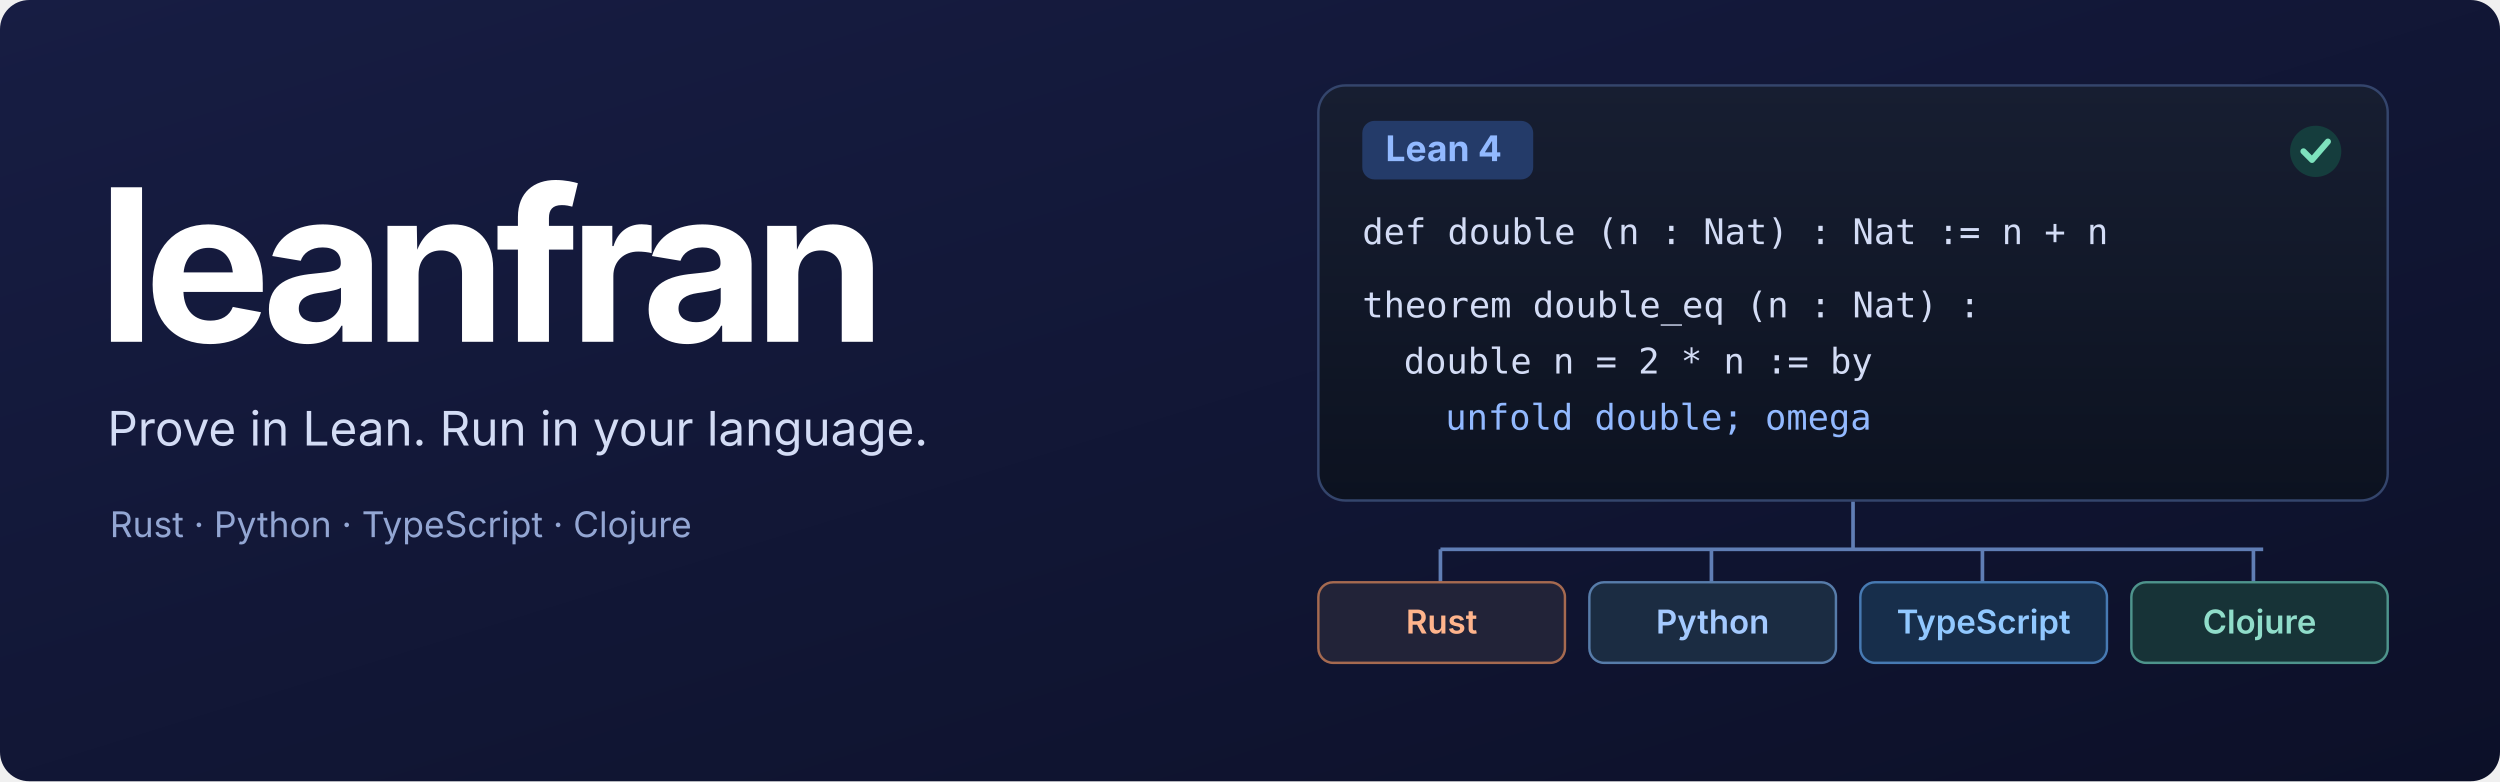
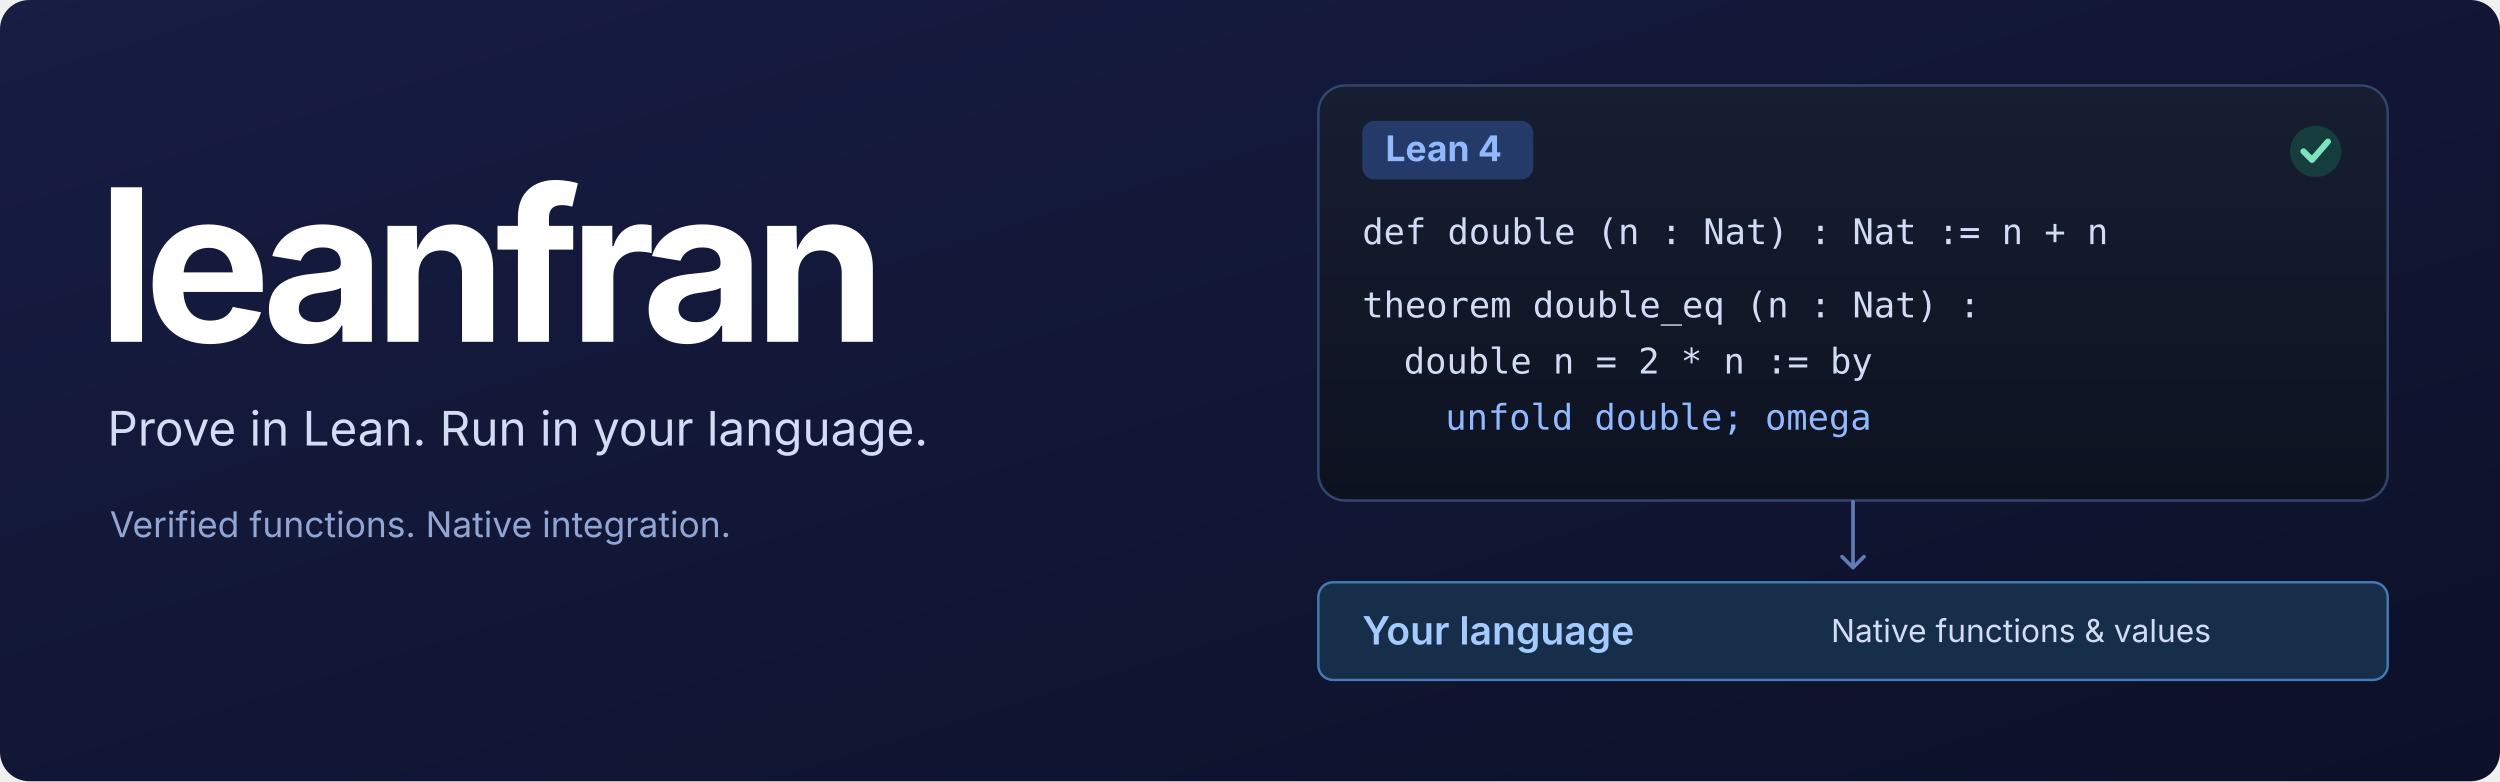
<svg xmlns="http://www.w3.org/2000/svg" width="2048" height="640" viewBox="0 0 2048 640" role="img" aria-labelledby="title desc">
  <defs>
    <linearGradient id="background" x2="1" y2="1">
      <stop stop-color="#171d43" />
      <stop offset="1" stop-color="#0c1028" />
    </linearGradient>
    <linearGradient id="panel" x2="0" y2="1">
      <stop stop-color="#171e31" />
      <stop offset="1" stop-color="#0c1220" />
    </linearGradient>
  </defs>
  <rect width="2048" height="640" rx="24" fill="url(#background)" />
  <g font-family="Inter, ui-sans-serif, system-ui, sans-serif">
    <text x="80" y="280" fill="#ffffff" font-size="174" font-weight="750" letter-spacing="-9">leanfran</text>
    <text x="88" y="365" fill="#d3dcf5" font-size="39">Prove in Lean. Run in your language.</text>
-     <text x="90" y="440" fill="#93a6d3" font-size="29">Rust · Python · TypeScript · Clojure</text>
+     <text x="90" y="440" fill="#93a6d3" font-size="29">Verified functions. Native integration.</text>
    <rect x="1080" y="70" width="876" height="340" rx="22" fill="url(#panel)" stroke="#34456c" stroke-width="2" />
    <rect x="1116" y="99" width="140" height="48" rx="10" fill="#243b69" />
    <text x="1135" y="132" fill="#92b9ff" font-size="29" font-weight="650">Lean 4</text>
    <circle cx="1897" cy="124" r="21" fill="#153d3d" />
    <path d="m1887 124 7 7 13-15" fill="none" stroke="#7de2bd" stroke-width="5" stroke-linecap="round" stroke-linejoin="round" />
    <g font-family="ui-monospace, SFMono-Regular, Consolas, monospace" font-size="29" fill="#d3dcf5">
      <text x="1116" y="200">def double (n : Nat) : Nat := n + n</text>
      <text x="1116" y="260">theorem double_eq (n : Nat) :</text>
      <text x="1150" y="306">double n = 2 * n := by</text>
      <text x="1184" y="352" fill="#92b9ff">unfold double; omega</text>
    </g>
-     <path d="M1518 411v39M1180 450h674M1180 450v27M1402 450v27M1624 450v27M1846 450v27" fill="none" stroke="#607eb5" stroke-width="3" />
-     <g font-size="27" font-weight="600" text-anchor="middle">
-       <rect x="1080" y="477" width="202" height="66" rx="12" fill="#222338" stroke="#a66a50" stroke-width="2" />
-       <text x="1181" y="519" fill="#ffb48c">Rust</text>
-       <rect x="1302" y="477" width="202" height="66" rx="12" fill="#1b2c42" stroke="#577caa" stroke-width="2" />
-       <text x="1403" y="519" fill="#a4caff">Python</text>
-       <rect x="1524" y="477" width="202" height="66" rx="12" fill="#172e4b" stroke="#477ab3" stroke-width="2" />
-       <text x="1625" y="519" fill="#91c8ff">TypeScript</text>
-       <rect x="1746" y="477" width="210" height="66" rx="12" fill="#173337" stroke="#4e948c" stroke-width="2" />
-       <text x="1851" y="519" fill="#90ddca">Clojure</text>
-     </g>
+     <path d="M1518 411v54m-9-9 9 9 9-9" fill="none" stroke="#607eb5" stroke-width="3" stroke-linecap="round" stroke-linejoin="round" />
+     <rect x="1080" y="477" width="876" height="80" rx="12" fill="#172e4b" stroke="#477ab3" stroke-width="2" />
+     <text x="1116" y="528" fill="#a4caff" font-size="32" font-weight="600">Your language</text>
+     <text x="1500" y="526" fill="#d3dcf5" font-size="26">Native functions &amp; values</text>
  </g>
</svg>
